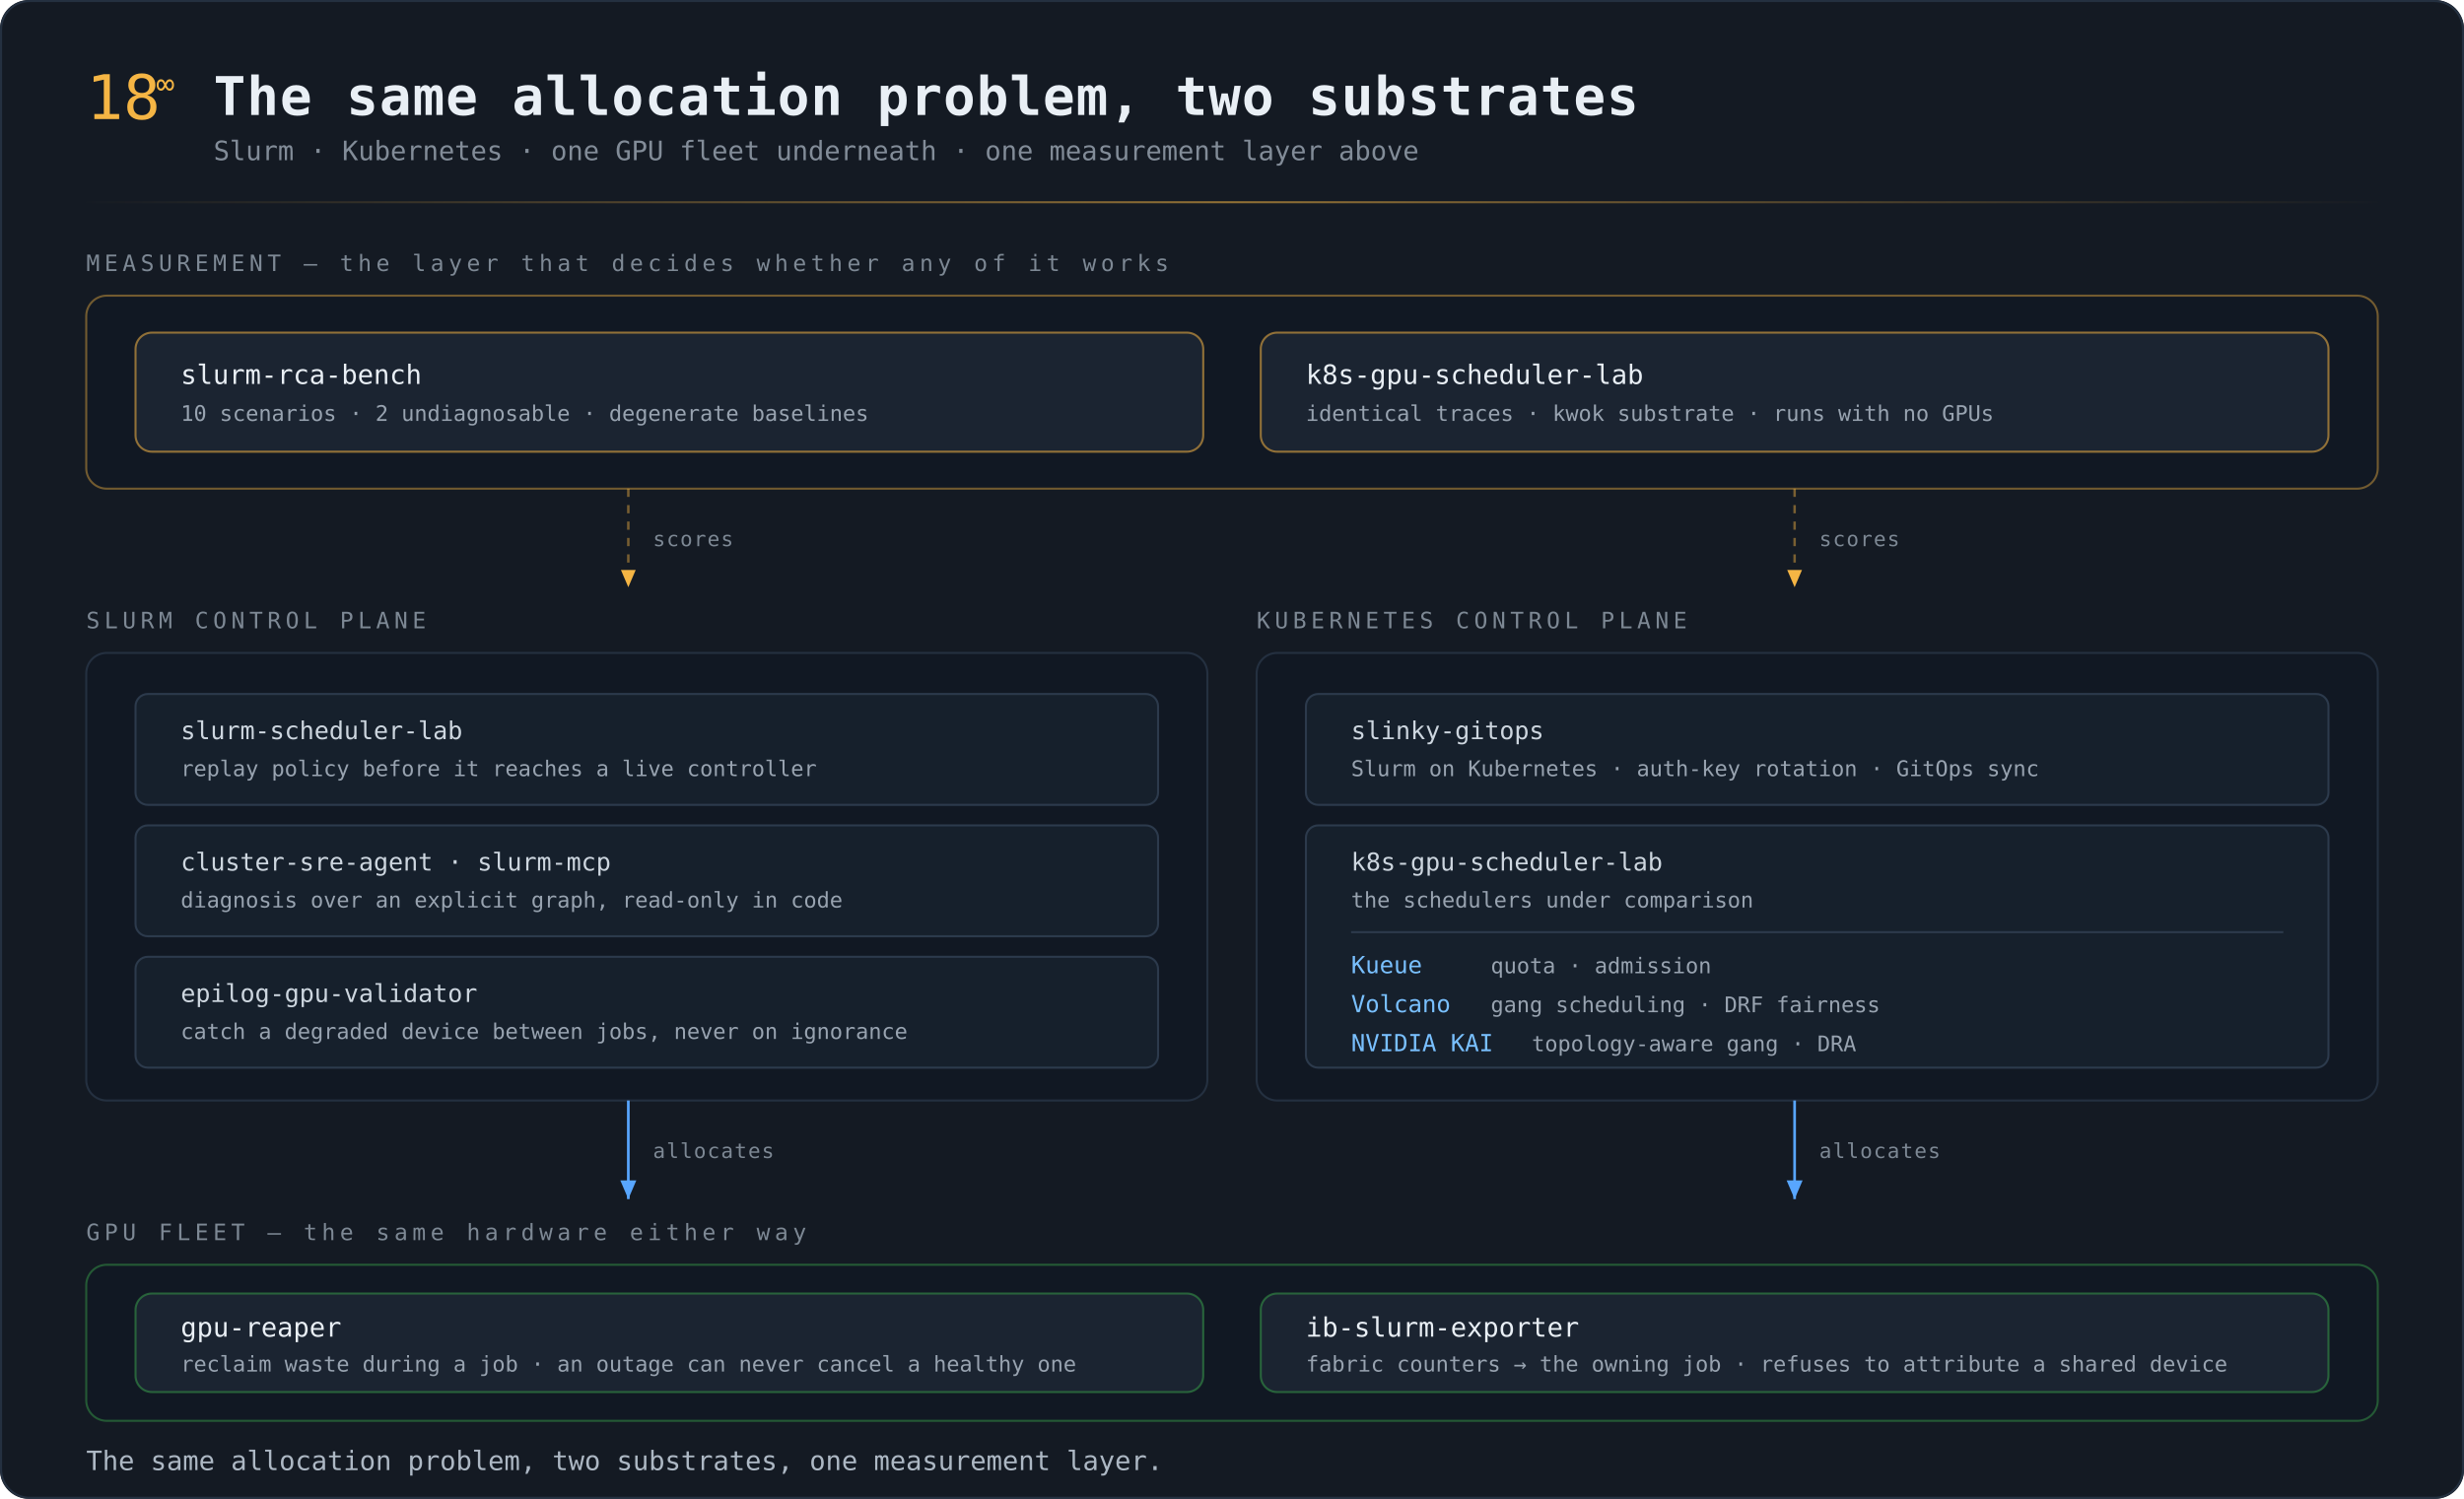
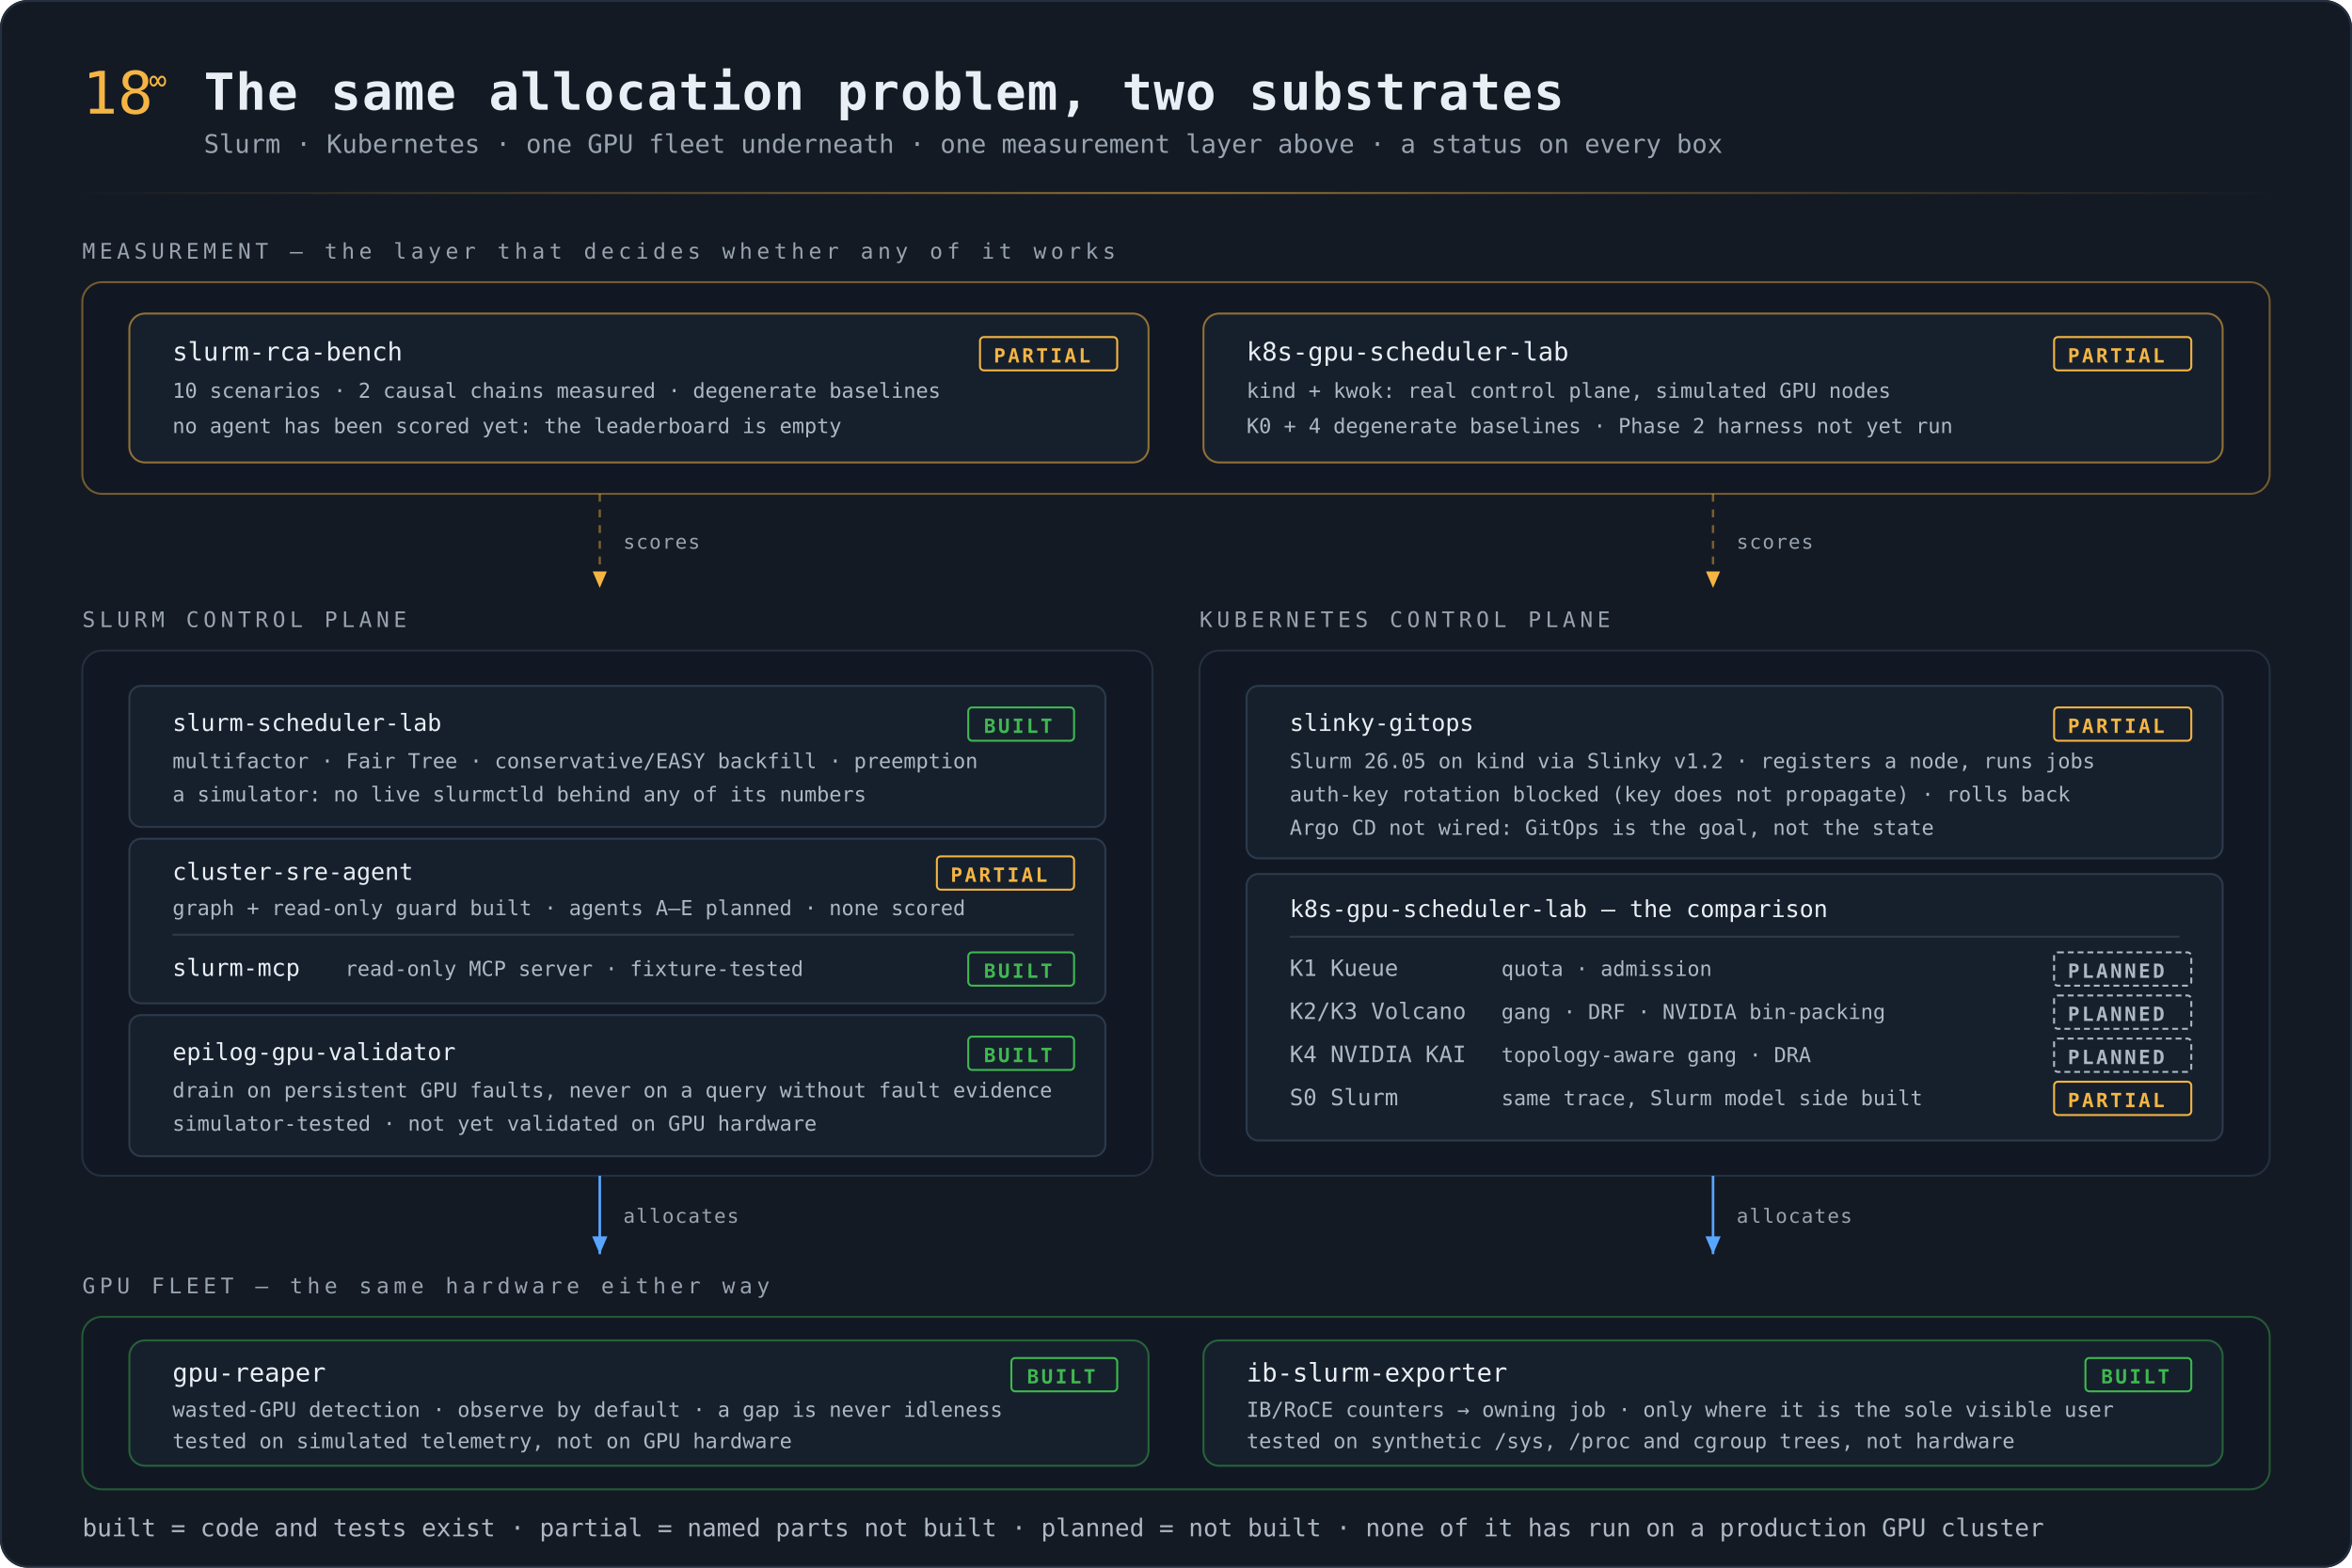
- <svg xmlns="http://www.w3.org/2000/svg" width="1200" height="730" viewBox="0 0 1200 730" role="img" aria-labelledby="mapttl mapdsc">
+ <svg xmlns="http://www.w3.org/2000/svg" width="1200" height="800" viewBox="0 0 1200 800" role="img" aria-labelledby="mapttl mapdsc">
  <defs>
    <style>
      .mono { font-family: 'JetBrains Mono','SF Mono',Menlo,Consolas,monospace; }
      .t-title  { font-size: 26px; font-weight: 600; fill: #e9eff5; letter-spacing: 0.5px; }
-       .t-sub    { font-size: 13px; fill: #828c98; }
-       .t-band   { font-size: 11px; fill: #7d8894; letter-spacing: 2.2px; }
+       .t-sub    { font-size: 13px; fill: #98a3b0; }
+       .t-band   { font-size: 11px; fill: #98a3b0; letter-spacing: 2.2px; }
      .t-node   { font-size: 13px; font-weight: 500; fill: #e9eff5; }
-       .t-desc   { font-size: 10.5px; fill: #98a3b0; }
-       .t-chain  { font-size: 12px; font-weight: 500; fill: #cdd6df; }
-       .t-edge   { font-size: 10px; fill: #7d8894; letter-spacing: 0.6px; }
+       .t-desc   { font-size: 10.5px; fill: #adb8c4; }
+       .t-chain  { font-size: 12px; font-weight: 500; fill: #e9eff5; }
+       .t-edge   { font-size: 10px; fill: #98a3b0; letter-spacing: 0.6px; }
      .t-mark   { font-size: 30px; font-weight: 500; fill: #f5b544; }
      .t-mark-s { font-size: 15px; font-weight: 500; fill: #f5b544; }
-       .t-cap    { font-size: 13px; fill: #adb8c4; }
-       .t-sched  { font-size: 11.5px; font-weight: 500; fill: #79c0ff; }
+       .t-cap    { font-size: 12.5px; fill: #adb8c4; }
+       .t-sched  { font-size: 11.5px; font-weight: 500; fill: #adb8c4; }
+       /* Status badges. The word is always printed, so colour is never the
+          only carrier; planned is also dashed. Contrast against the #16202c
+          cards: green 6.47:1, amber 9.06:1, grey 8.17:1. */
+       .b-txt    { font-size: 10px; font-weight: 600; letter-spacing: 1.2px; }
+       .built    { fill: #3fb950; }
+       .partial  { fill: #f5b544; }
+       .planned  { fill: #adb8c4; }
+       .bx-built   { fill: none; stroke: #3fb950; stroke-width: 1; }
+       .bx-partial { fill: none; stroke: #f5b544; stroke-width: 1; }
+       .bx-planned { fill: none; stroke: #adb8c4; stroke-width: 1; stroke-dasharray: 3 2; }
    </style>
    <marker id="ar" markerWidth="9" markerHeight="9" refX="7" refY="3" orient="auto">
      <path d="M0,0 L7,3 L0,6 z" fill="#58a6ff" />
    </marker>
    <marker id="ar-a" markerWidth="9" markerHeight="9" refX="7" refY="3" orient="auto">
      <path d="M0,0 L7,3 L0,6 z" fill="#f5b544" />
    </marker>
    <linearGradient id="glow" x1="0" y1="0" x2="1" y2="0">
      <stop offset="0%" stop-color="#f5b544" stop-opacity="0.00" />
      <stop offset="50%" stop-color="#f5b544" stop-opacity="0.55" />
      <stop offset="100%" stop-color="#f5b544" stop-opacity="0.00" />
    </linearGradient>
  </defs>
-   <rect width="1200" height="730" rx="14" fill="#141a23" />
-   <rect x="0.5" y="0.5" width="1199" height="729" rx="14" fill="none" stroke="#243040" />
+   <rect width="1200" height="800" rx="14" fill="#141a23" />
+   <rect x="0.5" y="0.5" width="1199" height="799" rx="14" fill="none" stroke="#243040" />
  <text class="mono t-mark" x="42" y="58">18</text>
  <text class="mono t-mark-s" x="76" y="46">∞</text>
  <text class="mono t-title" x="104" y="56">The same allocation problem, two substrates</text>
-   <text class="mono t-sub" x="104" y="78">Slurm · Kubernetes · one GPU fleet underneath · one measurement layer above</text>
+   <text class="mono t-sub" x="104" y="78">Slurm · Kubernetes · one GPU fleet underneath · one measurement layer above · a status on every box</text>
  <rect x="42" y="98" width="1116" height="1" fill="url(#glow)" />
  <text class="mono t-band" x="42" y="132">MEASUREMENT — the layer that decides whether any of it works</text>
  <g>
-     <rect x="42" y="144" width="1116" height="94" rx="10" fill="#111823" stroke="#f5b544" stroke-opacity="0.42" />
-     <rect x="66" y="162" width="520" height="58" rx="8" fill="#1b2431" stroke="#f5b544" stroke-opacity="0.55" />
-     <text class="mono t-node" x="88" y="187">slurm-rca-bench</text>
-     <text class="mono t-desc" x="88" y="205">10 scenarios · 2 undiagnosable · degenerate baselines</text>
-     <rect x="614" y="162" width="520" height="58" rx="8" fill="#1b2431" stroke="#f5b544" stroke-opacity="0.55" />
-     <text class="mono t-node" x="636" y="187">k8s-gpu-scheduler-lab</text>
-     <text class="mono t-desc" x="636" y="205">identical traces · kwok substrate · runs with no GPUs</text>
+     <rect x="42" y="144" width="1116" height="108" rx="10" fill="#111823" stroke="#f5b544" stroke-opacity="0.42" />
+     <rect x="66" y="160" width="520" height="76" rx="8" fill="#16202c" stroke="#f5b544" stroke-opacity="0.55" />
+     <text class="mono t-node" x="88" y="184">slurm-rca-bench</text>
+     <rect class="bx-partial" x="500" y="172" width="70" height="17" rx="2" />
+     <text class="mono b-txt partial" x="507" y="185">PARTIAL</text>
+     <text class="mono t-desc" x="88" y="203">10 scenarios · 2 causal chains measured · degenerate baselines</text>
+     <text class="mono t-desc" x="88" y="221">no agent has been scored yet: the leaderboard is empty</text>
+     <rect x="614" y="160" width="520" height="76" rx="8" fill="#16202c" stroke="#f5b544" stroke-opacity="0.55" />
+     <text class="mono t-node" x="636" y="184">k8s-gpu-scheduler-lab</text>
+     <rect class="bx-partial" x="1048" y="172" width="70" height="17" rx="2" />
+     <text class="mono b-txt partial" x="1055" y="185">PARTIAL</text>
+     <text class="mono t-desc" x="636" y="203">kind + kwok: real control plane, simulated GPU nodes</text>
+     <text class="mono t-desc" x="636" y="221">K0 + 4 degenerate baselines · Phase 2 harness not yet run</text>
  </g>
-   <line x1="306" y1="238" x2="306" y2="286" stroke="#f5b544" stroke-opacity="0.45" stroke-width="1.2" stroke-dasharray="4 4" marker-end="url(#ar-a)" />
-   <text class="mono t-edge" x="318" y="266">scores</text>
-   <line x1="874" y1="238" x2="874" y2="286" stroke="#f5b544" stroke-opacity="0.45" stroke-width="1.2" stroke-dasharray="4 4" marker-end="url(#ar-a)" />
-   <text class="mono t-edge" x="886" y="266">scores</text>
-   <text class="mono t-band" x="42" y="306">SLURM CONTROL PLANE</text>
+   <line x1="306" y1="252" x2="306" y2="300" stroke="#f5b544" stroke-opacity="0.45" stroke-width="1.2" stroke-dasharray="4 4" marker-end="url(#ar-a)" />
+   <text class="mono t-edge" x="318" y="280">scores</text>
+   <line x1="874" y1="252" x2="874" y2="300" stroke="#f5b544" stroke-opacity="0.45" stroke-width="1.2" stroke-dasharray="4 4" marker-end="url(#ar-a)" />
+   <text class="mono t-edge" x="886" y="280">scores</text>
+   <text class="mono t-band" x="42" y="320">SLURM CONTROL PLANE</text>
  <g>
-     <rect x="42" y="318" width="546" height="218" rx="10" fill="#111823" stroke="#243040" />
-     <rect x="66" y="338" width="498" height="54" rx="6" fill="#16202c" stroke="#2c3a4c" />
-     <text class="mono t-chain" x="88" y="360">slurm-scheduler-lab</text>
-     <text class="mono t-desc" x="88" y="378">replay policy before it reaches a live controller</text>
-     <rect x="66" y="402" width="498" height="54" rx="6" fill="#16202c" stroke="#2c3a4c" />
-     <text class="mono t-chain" x="88" y="424">cluster-sre-agent · slurm-mcp</text>
-     <text class="mono t-desc" x="88" y="442">diagnosis over an explicit graph, read-only in code</text>
-     <rect x="66" y="466" width="498" height="54" rx="6" fill="#16202c" stroke="#2c3a4c" />
-     <text class="mono t-chain" x="88" y="488">epilog-gpu-validator</text>
-     <text class="mono t-desc" x="88" y="506">catch a degraded device between jobs, never on ignorance</text>
+     <rect x="42" y="332" width="546" height="268" rx="10" fill="#111823" stroke="#243040" />
+     <rect x="66" y="350" width="498" height="72" rx="6" fill="#16202c" stroke="#2c3a4c" />
+     <text class="mono t-chain" x="88" y="373">slurm-scheduler-lab</text>
+     <rect class="bx-built" x="494" y="361" width="54" height="17" rx="2" />
+     <text class="mono b-txt built" x="502" y="374">BUILT</text>
+     <text class="mono t-desc" x="88" y="392">multifactor · Fair Tree · conservative/EASY backfill · preemption</text>
+     <text class="mono t-desc" x="88" y="409">a simulator: no live slurmctld behind any of its numbers</text>
+     <rect x="66" y="428" width="498" height="84" rx="6" fill="#16202c" stroke="#2c3a4c" />
+     <text class="mono t-chain" x="88" y="449">cluster-sre-agent</text>
+     <rect class="bx-partial" x="478" y="437" width="70" height="17" rx="2" />
+     <text class="mono b-txt partial" x="485" y="450">PARTIAL</text>
+     <text class="mono t-desc" x="88" y="467">graph + read-only guard built · agents A–E planned · none scored</text>
+     <line x1="88" y1="477" x2="548" y2="477" stroke="#2c3a4c" stroke-width="1" />
+     <text class="mono t-chain" x="88" y="498">slurm-mcp</text>
+     <text class="mono t-desc" x="176" y="498">read-only MCP server · fixture-tested</text>
+     <rect class="bx-built" x="494" y="486" width="54" height="17" rx="2" />
+     <text class="mono b-txt built" x="502" y="499">BUILT</text>
+     <rect x="66" y="518" width="498" height="72" rx="6" fill="#16202c" stroke="#2c3a4c" />
+     <text class="mono t-chain" x="88" y="541">epilog-gpu-validator</text>
+     <rect class="bx-built" x="494" y="529" width="54" height="17" rx="2" />
+     <text class="mono b-txt built" x="502" y="542">BUILT</text>
+     <text class="mono t-desc" x="88" y="560">drain on persistent GPU faults, never on a query without fault evidence</text>
+     <text class="mono t-desc" x="88" y="577">simulator-tested · not yet validated on GPU hardware</text>
  </g>
-   <text class="mono t-band" x="612" y="306">KUBERNETES CONTROL PLANE</text>
+   <text class="mono t-band" x="612" y="320">KUBERNETES CONTROL PLANE</text>
  <g>
-     <rect x="612" y="318" width="546" height="218" rx="10" fill="#111823" stroke="#243040" />
-     <rect x="636" y="338" width="498" height="54" rx="6" fill="#16202c" stroke="#2c3a4c" />
-     <text class="mono t-chain" x="658" y="360">slinky-gitops</text>
-     <text class="mono t-desc" x="658" y="378">Slurm on Kubernetes · auth-key rotation · GitOps sync</text>
-     <rect x="636" y="402" width="498" height="118" rx="6" fill="#16202c" stroke="#2c3a4c" />
-     <text class="mono t-chain" x="658" y="424">k8s-gpu-scheduler-lab</text>
-     <text class="mono t-desc" x="658" y="442">the schedulers under comparison</text>
-     <line x1="658" y1="454" x2="1112" y2="454" stroke="#2c3a4c" stroke-width="1" />
-     <text class="mono t-sched" x="658" y="474">Kueue</text>
-     <text class="mono t-desc" x="726" y="474">quota · admission</text>
-     <text class="mono t-sched" x="658" y="493">Volcano</text>
-     <text class="mono t-desc" x="726" y="493">gang scheduling · DRF fairness</text>
-     <text class="mono t-sched" x="658" y="512">NVIDIA KAI</text>
-     <text class="mono t-desc" x="746" y="512">topology-aware gang · DRA</text>
+     <rect x="612" y="332" width="546" height="268" rx="10" fill="#111823" stroke="#243040" />
+     <rect x="636" y="350" width="498" height="88" rx="6" fill="#16202c" stroke="#2c3a4c" />
+     <text class="mono t-chain" x="658" y="373">slinky-gitops</text>
+     <rect class="bx-partial" x="1048" y="361" width="70" height="17" rx="2" />
+     <text class="mono b-txt partial" x="1055" y="374">PARTIAL</text>
+     <text class="mono t-desc" x="658" y="392">Slurm 26.05 on kind via Slinky v1.2 · registers a node, runs jobs</text>
+     <text class="mono t-desc" x="658" y="409">auth-key rotation blocked (key does not propagate) · rolls back</text>
+     <text class="mono t-desc" x="658" y="426">Argo CD not wired: GitOps is the goal, not the state</text>
+     <rect x="636" y="446" width="498" height="136" rx="6" fill="#16202c" stroke="#2c3a4c" />
+     <text class="mono t-chain" x="658" y="468">k8s-gpu-scheduler-lab — the comparison</text>
+     <line x1="658" y1="478" x2="1112" y2="478" stroke="#2c3a4c" stroke-width="1" />
+     <text class="mono t-sched" x="658" y="498">K1 Kueue</text>
+     <text class="mono t-desc" x="766" y="498">quota · admission</text>
+     <rect class="bx-planned" x="1048" y="486" width="70" height="17" rx="2" />
+     <text class="mono b-txt planned" x="1055" y="499">PLANNED</text>
+     <text class="mono t-sched" x="658" y="520">K2/K3 Volcano</text>
+     <text class="mono t-desc" x="766" y="520">gang · DRF · NVIDIA bin-packing</text>
+     <rect class="bx-planned" x="1048" y="508" width="70" height="17" rx="2" />
+     <text class="mono b-txt planned" x="1055" y="521">PLANNED</text>
+     <text class="mono t-sched" x="658" y="542">K4 NVIDIA KAI</text>
+     <text class="mono t-desc" x="766" y="542">topology-aware gang · DRA</text>
+     <rect class="bx-planned" x="1048" y="530" width="70" height="17" rx="2" />
+     <text class="mono b-txt planned" x="1055" y="543">PLANNED</text>
+     <text class="mono t-sched" x="658" y="564">S0 Slurm</text>
+     <text class="mono t-desc" x="766" y="564">same trace, Slurm model side built</text>
+     <rect class="bx-partial" x="1048" y="552" width="70" height="17" rx="2" />
+     <text class="mono b-txt partial" x="1055" y="565">PARTIAL</text>
  </g>
-   <line x1="306" y1="536" x2="306" y2="584" stroke="#58a6ff" stroke-width="1.3" marker-end="url(#ar)" />
-   <text class="mono t-edge" x="318" y="564">allocates</text>
-   <line x1="874" y1="536" x2="874" y2="584" stroke="#58a6ff" stroke-width="1.3" marker-end="url(#ar)" />
-   <text class="mono t-edge" x="886" y="564">allocates</text>
-   <text class="mono t-band" x="42" y="604">GPU FLEET — the same hardware either way</text>
+   <line x1="306" y1="600" x2="306" y2="640" stroke="#58a6ff" stroke-width="1.3" marker-end="url(#ar)" />
+   <text class="mono t-edge" x="318" y="624">allocates</text>
+   <line x1="874" y1="600" x2="874" y2="640" stroke="#58a6ff" stroke-width="1.3" marker-end="url(#ar)" />
+   <text class="mono t-edge" x="886" y="624">allocates</text>
+   <text class="mono t-band" x="42" y="660">GPU FLEET — the same hardware either way</text>
  <g>
-     <rect x="42" y="616" width="1116" height="76" rx="10" fill="#111823" stroke="#3fb950" stroke-opacity="0.40" />
-     <rect x="66" y="630" width="520" height="48" rx="8" fill="#1b2431" stroke="#3fb950" stroke-opacity="0.45" />
-     <text class="mono t-node" x="88" y="651">gpu-reaper</text>
-     <text class="mono t-desc" x="88" y="668">reclaim waste during a job · an outage can never cancel a healthy one</text>
-     <rect x="614" y="630" width="520" height="48" rx="8" fill="#1b2431" stroke="#3fb950" stroke-opacity="0.45" />
-     <text class="mono t-node" x="636" y="651">ib-slurm-exporter</text>
-     <text class="mono t-desc" x="636" y="668">fabric counters → the owning job · refuses to attribute a shared device</text>
+     <rect x="42" y="672" width="1116" height="88" rx="10" fill="#111823" stroke="#3fb950" stroke-opacity="0.40" />
+     <rect x="66" y="684" width="520" height="64" rx="8" fill="#16202c" stroke="#3fb950" stroke-opacity="0.45" />
+     <text class="mono t-node" x="88" y="705">gpu-reaper</text>
+     <rect class="bx-built" x="516" y="693" width="54" height="17" rx="2" />
+     <text class="mono b-txt built" x="524" y="706">BUILT</text>
+     <text class="mono t-desc" x="88" y="723">wasted-GPU detection · observe by default · a gap is never idleness</text>
+     <text class="mono t-desc" x="88" y="739">tested on simulated telemetry, not on GPU hardware</text>
+     <rect x="614" y="684" width="520" height="64" rx="8" fill="#16202c" stroke="#3fb950" stroke-opacity="0.45" />
+     <text class="mono t-node" x="636" y="705">ib-slurm-exporter</text>
+     <rect class="bx-built" x="1064" y="693" width="54" height="17" rx="2" />
+     <text class="mono b-txt built" x="1072" y="706">BUILT</text>
+     <text class="mono t-desc" x="636" y="723">IB/RoCE counters → owning job · only where it is the sole visible user</text>
+     <text class="mono t-desc" x="636" y="739">tested on synthetic /sys, /proc and cgroup trees, not hardware</text>
  </g>
-   <text class="mono t-cap" x="42" y="716">The same allocation problem, two substrates, one measurement layer.</text>
+   <text class="mono t-cap" x="42" y="784">built = code and tests exist · partial = named parts not built · planned = not built · none of it has run on a production GPU cluster</text>
</svg>
